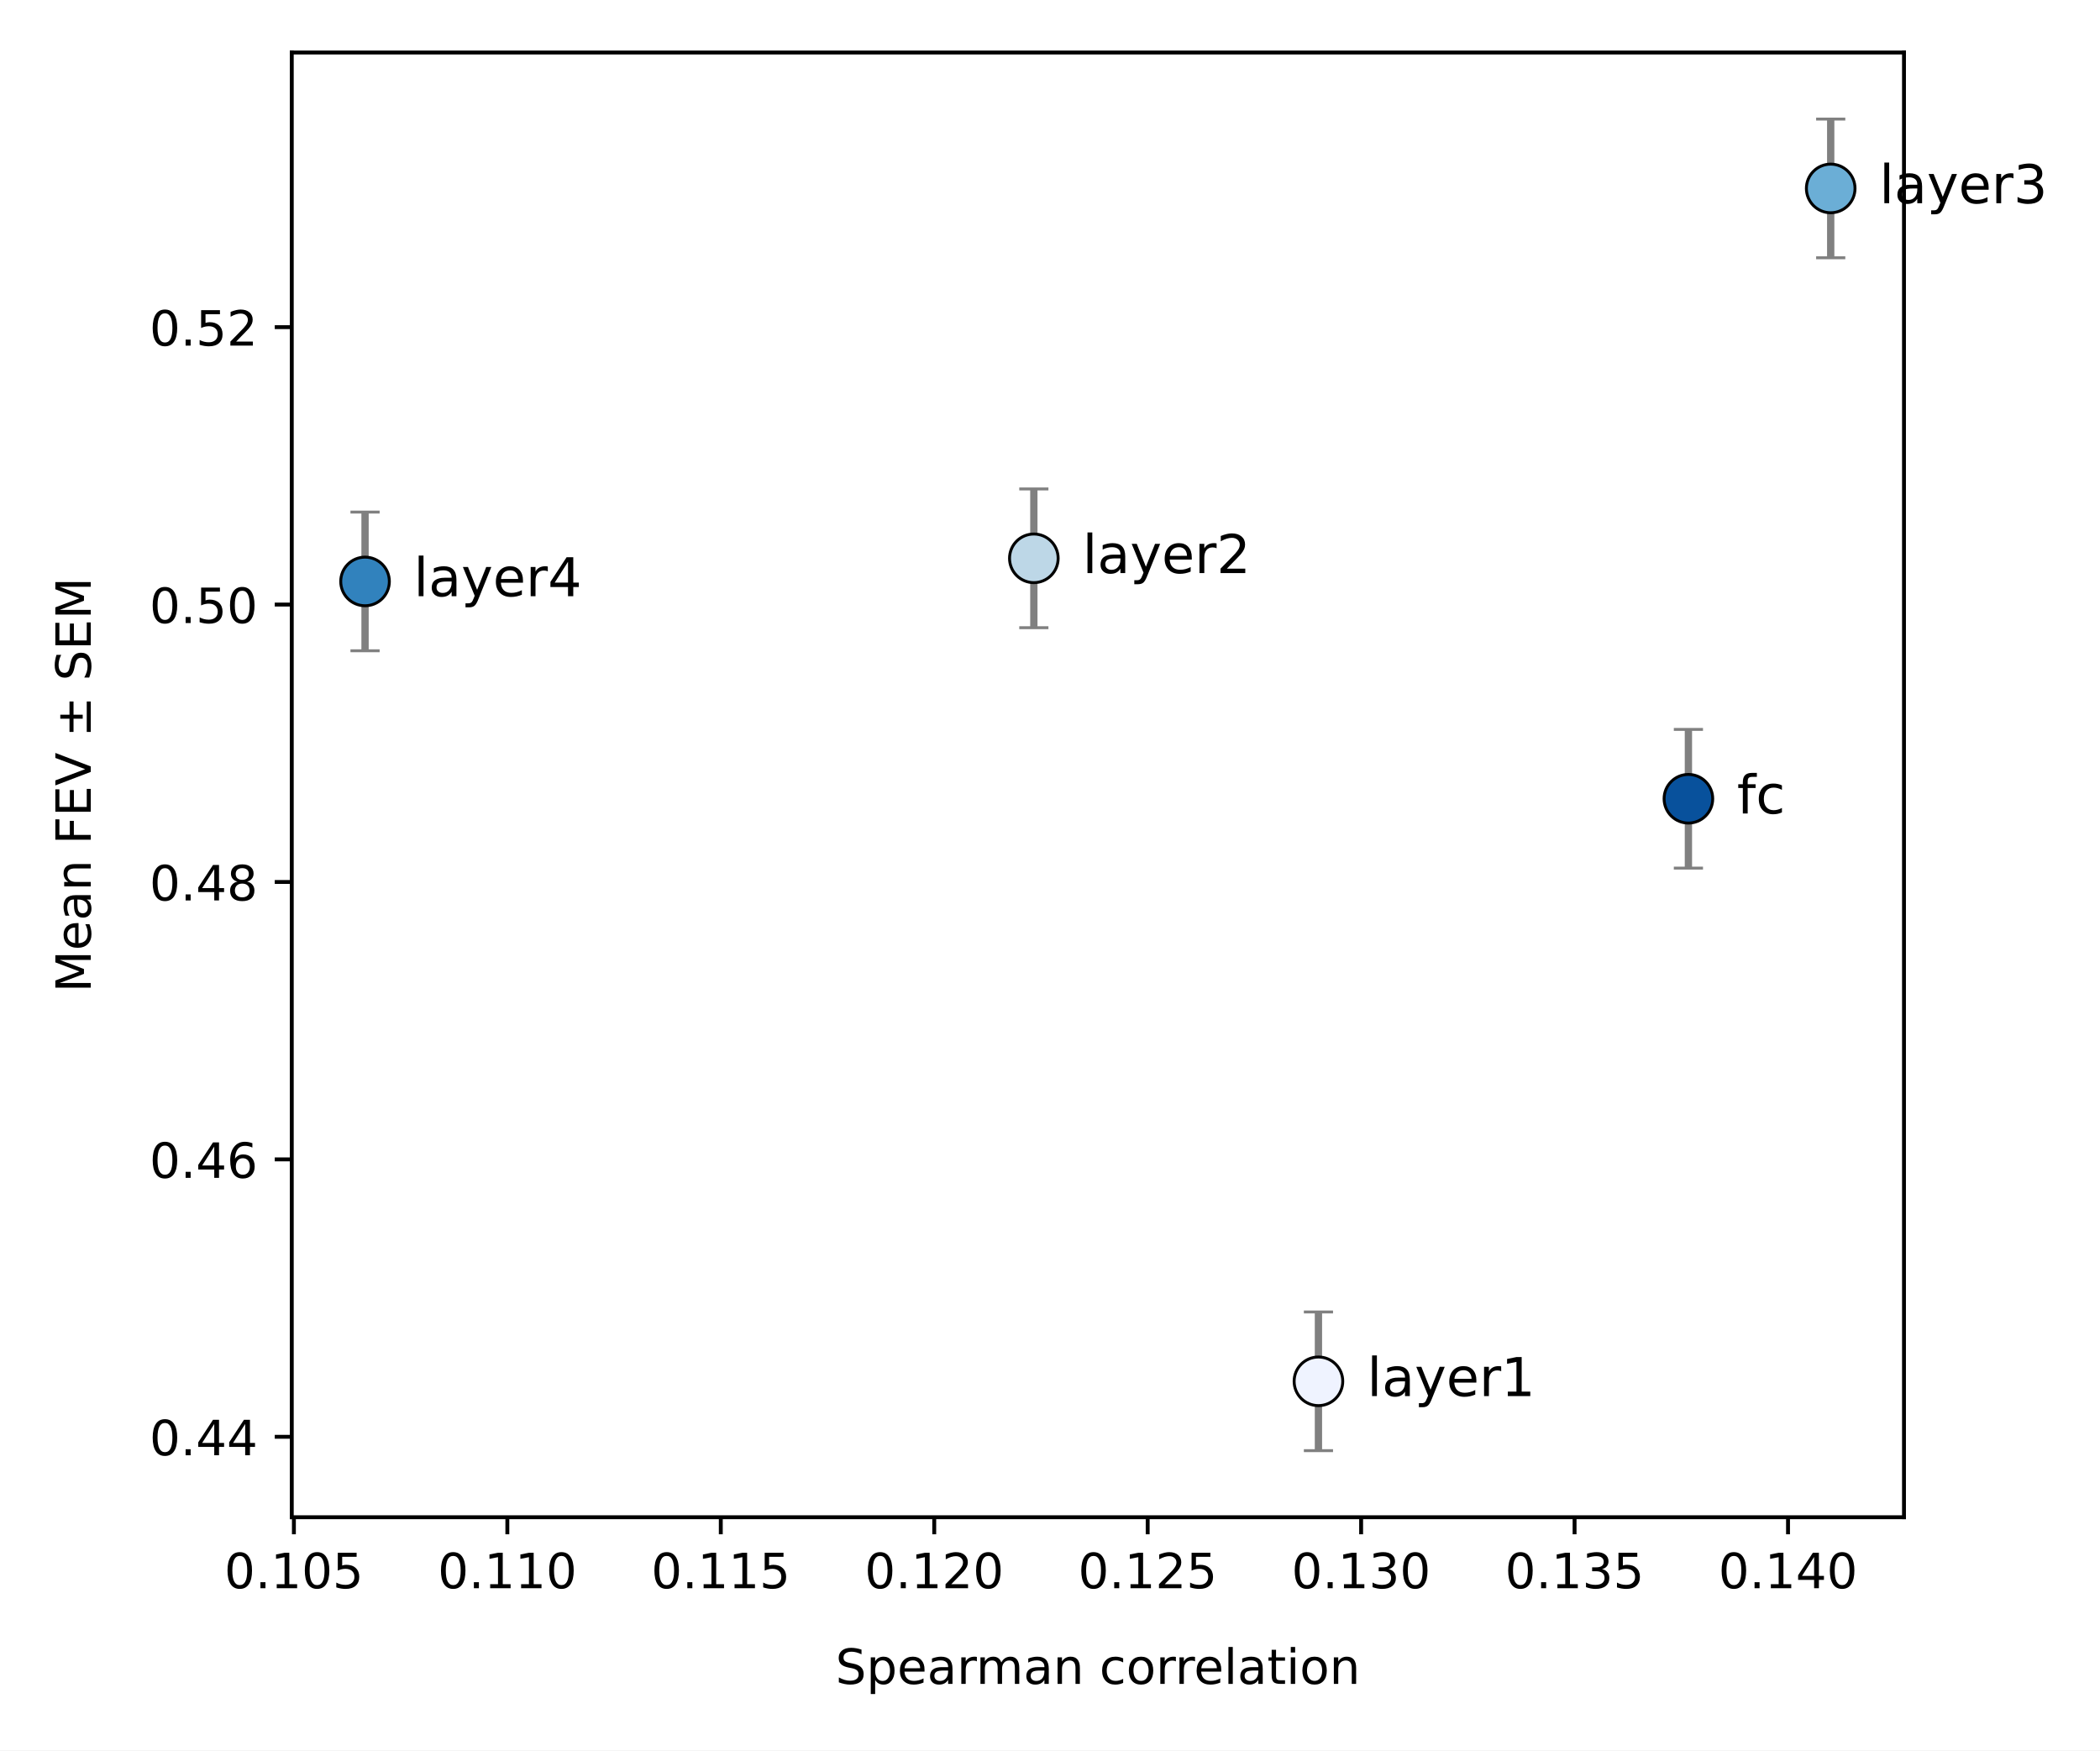
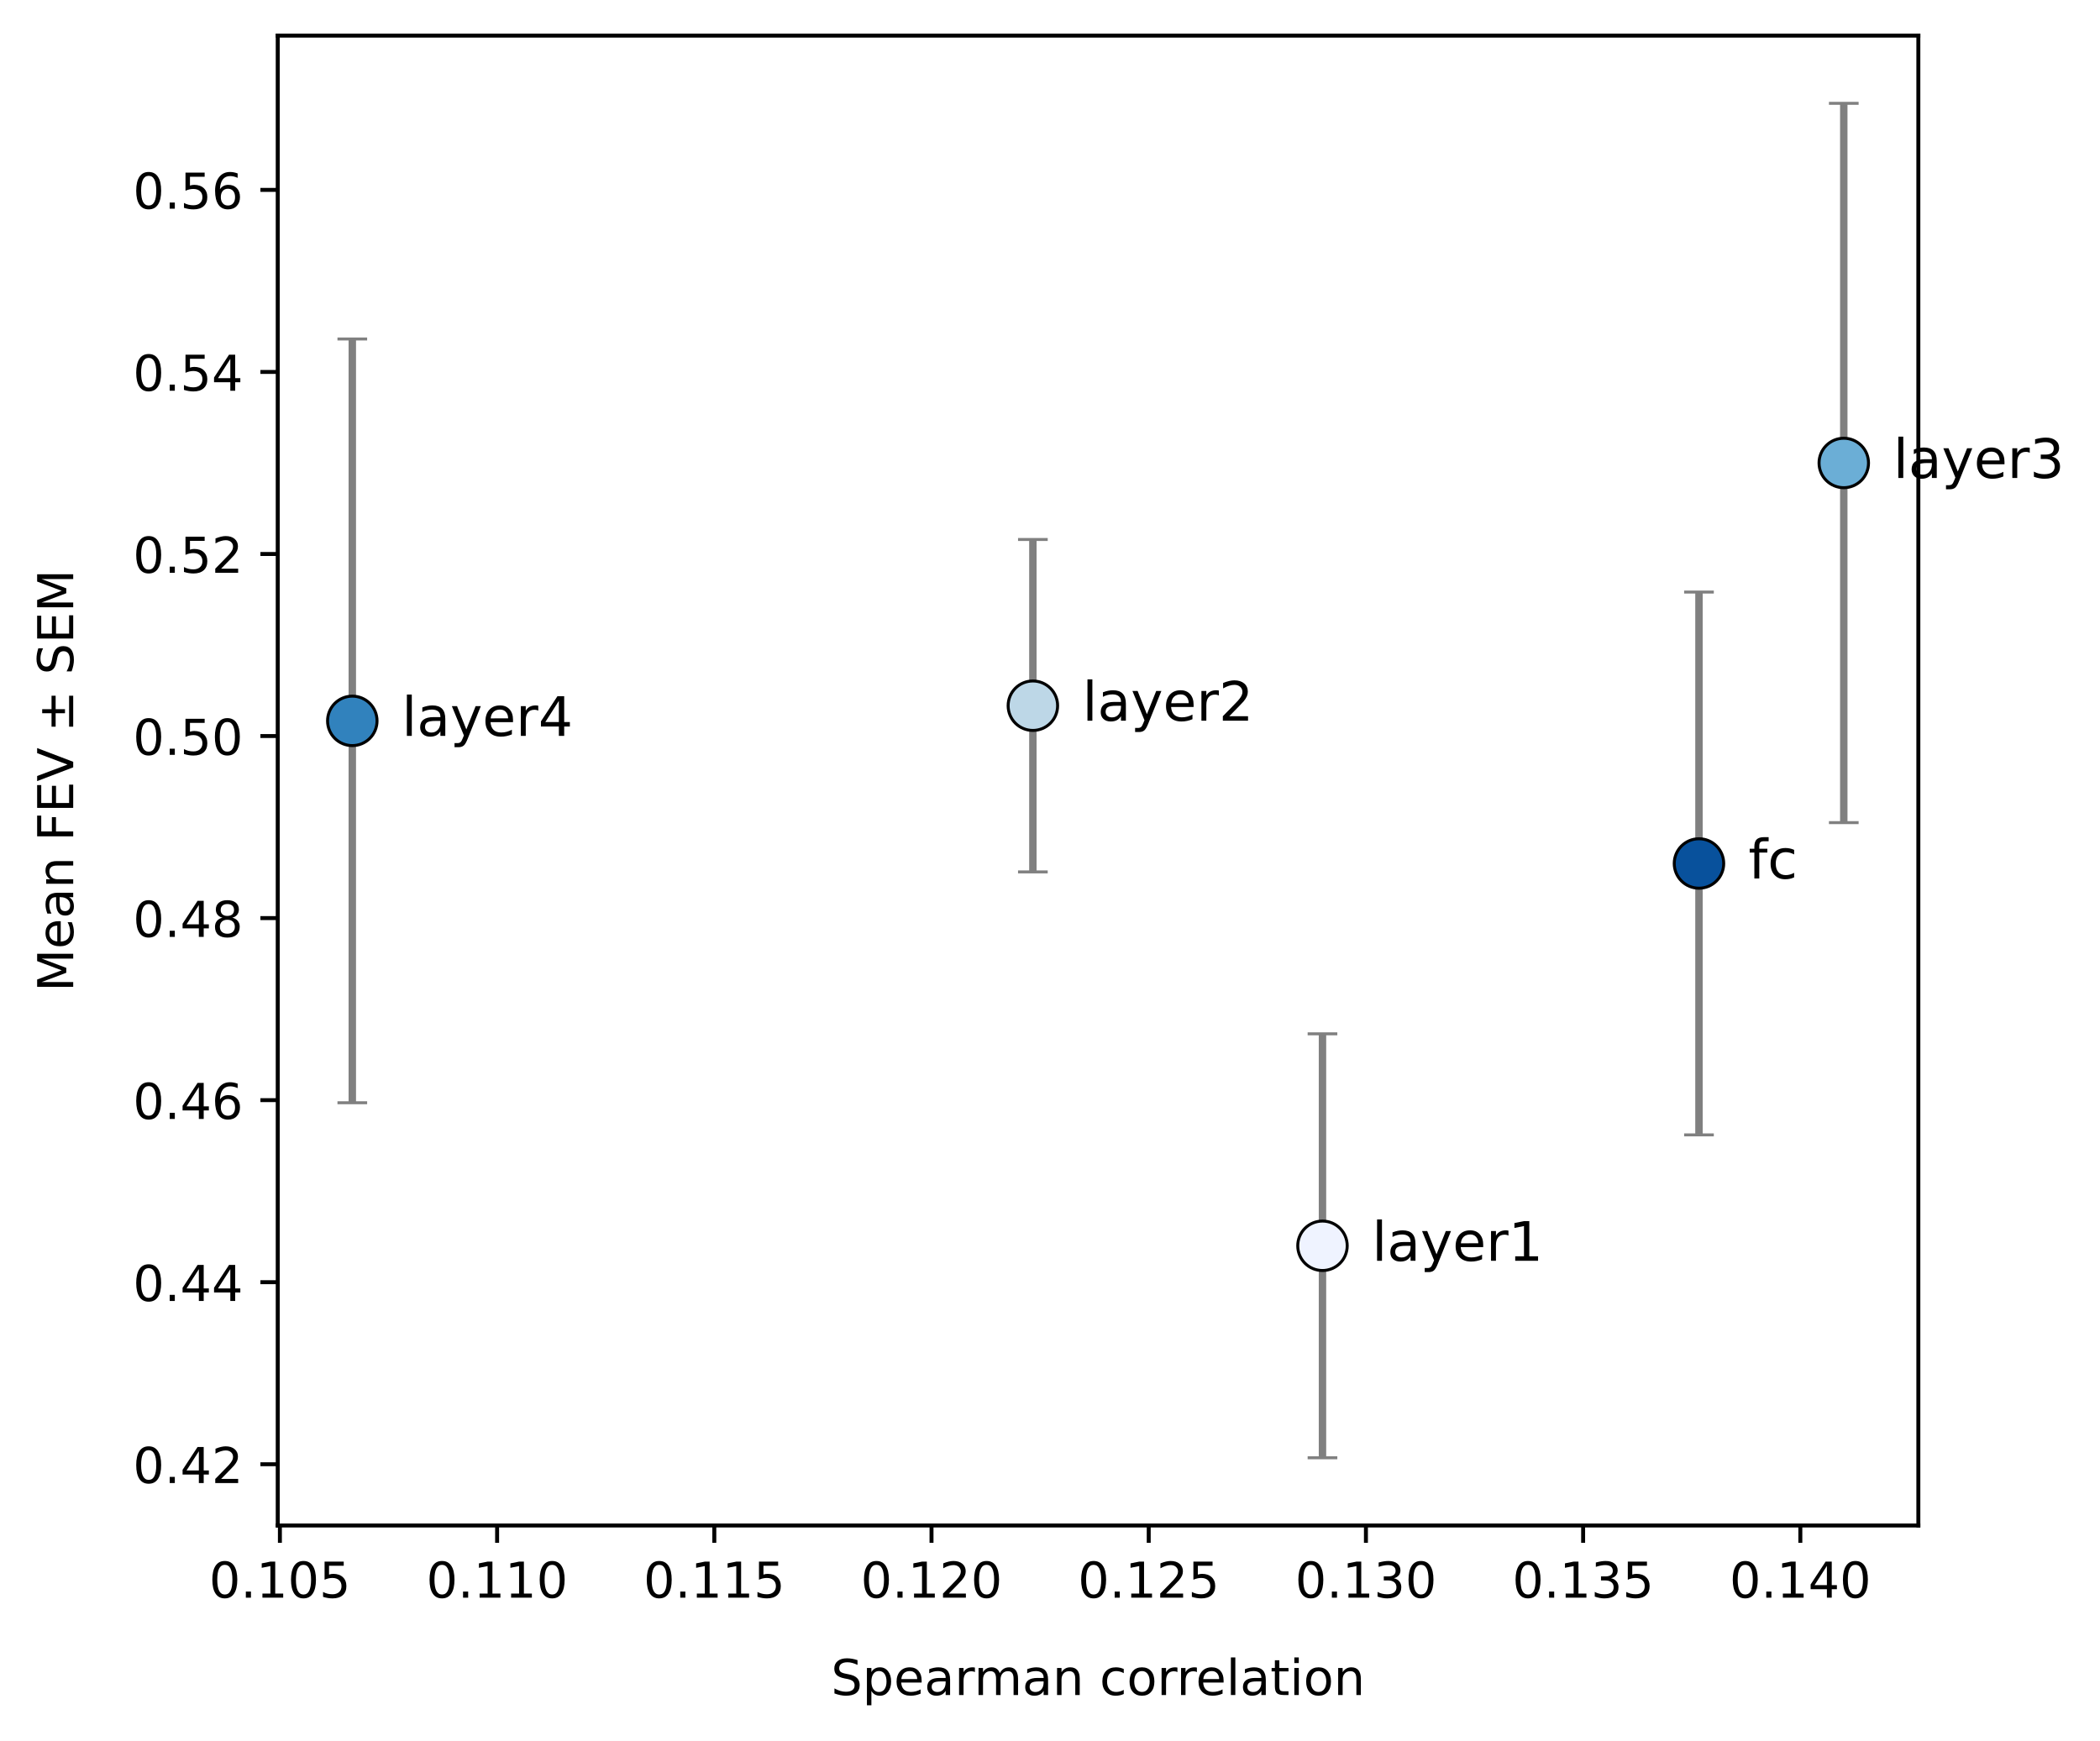
- <svg xmlns="http://www.w3.org/2000/svg" xmlns:xlink="http://www.w3.org/1999/xlink" width="432pt" height="360pt" viewBox="0 0 432 360" version="1.1">
+ <svg xmlns="http://www.w3.org/2000/svg" xmlns:xlink="http://www.w3.org/1999/xlink" width="424.523pt" height="351.996pt" viewBox="0 0 424.523 351.996" version="1.1">
  <defs>
    <style type="text/css">*{stroke-linejoin: round; stroke-linecap: butt}</style>
  </defs>
  <g id="figure_1">
    <g id="patch_1">
-       <path d="M 0 360  L 432 360  L 432 0  L 0 0  z " style="fill: #ffffff" />
+       <path d="M 0 351.996  L 424.523 351.996  L 424.523 0  L 0 0  z " style="fill: #ffffff" />
    </g>
    <g id="axes_1">
      <g id="patch_2">
-         <path d="M 60.02 312.04  L 391.678 312.04  L 391.678 10.8  L 60.02 10.8  z " style="fill: #ffffff" />
+         <path d="M 56.144 308.44  L 387.802 308.44  L 387.802 7.2  L 56.144 7.2  z " style="fill: #ffffff" />
      </g>
      <g id="matplotlib.axis_1">
        <g id="xtick_1">
          <g id="line2d_1">
            <defs>
-               <path id="m30a03e1072" d="M 0 0  L 0 3.5  " style="stroke: #000000; stroke-width: 0.8" />
+               <path id="m2d82694797" d="M 0 0  L 0 3.5  " style="stroke: #000000; stroke-width: 0.8" />
            </defs>
            <g>
-               <use xlink:href="#m30a03e1072" x="60.459" y="312.04" style="stroke: #000000; stroke-width: 0.8" />
+               <use xlink:href="#m2d82694797" x="56.583" y="308.44" style="stroke: #000000; stroke-width: 0.8" />
            </g>
          </g>
          <g id="text_1">
-             <g transform="translate(46.14503 326.6384) scale(0.1 -0.1)">
+             <g transform="translate(42.26878 323.0384) scale(0.1 -0.1)">
              <defs>
                <path id="DejaVuSans-30" d="M 2034 4250  Q 1547 4250 1301 3770  Q 1056 3291 1056 2328  Q 1056 1369 1301 889  Q 1547 409 2034 409  Q 2525 409 2770 889  Q 3016 1369 3016 2328  Q 3016 3291 2770 3770  Q 2525 4250 2034 4250  z M 2034 4750  Q 2819 4750 3233 4129  Q 3647 3509 3647 2328  Q 3647 1150 3233 529  Q 2819 -91 2034 -91  Q 1250 -91 836 529  Q 422 1150 422 2328  Q 422 3509 836 4129  Q 1250 4750 2034 4750  z " transform="scale(0.015625)" />
                <path id="DejaVuSans-2e" d="M 684 794  L 1344 794  L 1344 0  L 684 0  L 684 794  z " transform="scale(0.015625)" />
                <path id="DejaVuSans-31" d="M 794 531  L 1825 531  L 1825 4091  L 703 3866  L 703 4441  L 1819 4666  L 2450 4666  L 2450 531  L 3481 531  L 3481 0  L 794 0  L 794 531  z " transform="scale(0.015625)" />
                <path id="DejaVuSans-35" d="M 691 4666  L 3169 4666  L 3169 4134  L 1269 4134  L 1269 2991  Q 1406 3038 1543 3061  Q 1681 3084 1819 3084  Q 2600 3084 3056 2656  Q 3513 2228 3513 1497  Q 3513 744 3044 326  Q 2575 -91 1722 -91  Q 1428 -91 1123 -41  Q 819 9 494 109  L 494 744  Q 775 591 1075 516  Q 1375 441 1709 441  Q 2250 441 2565 725  Q 2881 1009 2881 1497  Q 2881 1984 2565 2268  Q 2250 2553 1709 2553  Q 1456 2553 1204 2497  Q 953 2441 691 2322  L 691 4666  z " transform="scale(0.015625)" />
              </defs>
              <use xlink:href="#DejaVuSans-30" />
              <use xlink:href="#DejaVuSans-2e" x="63.623" />
              <use xlink:href="#DejaVuSans-31" x="95.41" />
              <use xlink:href="#DejaVuSans-30" x="159.033" />
              <use xlink:href="#DejaVuSans-35" x="222.656" />
            </g>
          </g>
        </g>
        <g id="xtick_2">
          <g id="line2d_2">
            <g>
-               <use xlink:href="#m30a03e1072" x="104.368" y="312.04" style="stroke: #000000; stroke-width: 0.8" />
+               <use xlink:href="#m2d82694797" x="100.492" y="308.44" style="stroke: #000000; stroke-width: 0.8" />
            </g>
          </g>
          <g id="text_2">
-             <g transform="translate(90.05388 326.6384) scale(0.1 -0.1)">
+             <g transform="translate(86.17763 323.0384) scale(0.1 -0.1)">
              <use xlink:href="#DejaVuSans-30" />
              <use xlink:href="#DejaVuSans-2e" x="63.623" />
              <use xlink:href="#DejaVuSans-31" x="95.41" />
              <use xlink:href="#DejaVuSans-31" x="159.033" />
              <use xlink:href="#DejaVuSans-30" x="222.656" />
            </g>
          </g>
        </g>
        <g id="xtick_3">
          <g id="line2d_3">
            <g>
-               <use xlink:href="#m30a03e1072" x="148.277" y="312.04" style="stroke: #000000; stroke-width: 0.8" />
+               <use xlink:href="#m2d82694797" x="144.401" y="308.44" style="stroke: #000000; stroke-width: 0.8" />
            </g>
          </g>
          <g id="text_3">
-             <g transform="translate(133.9627 326.6384) scale(0.1 -0.1)">
+             <g transform="translate(130.0865 323.0384) scale(0.1 -0.1)">
              <use xlink:href="#DejaVuSans-30" />
              <use xlink:href="#DejaVuSans-2e" x="63.623" />
              <use xlink:href="#DejaVuSans-31" x="95.41" />
              <use xlink:href="#DejaVuSans-31" x="159.033" />
              <use xlink:href="#DejaVuSans-35" x="222.656" />
            </g>
          </g>
        </g>
        <g id="xtick_4">
          <g id="line2d_4">
            <g>
-               <use xlink:href="#m30a03e1072" x="192.186" y="312.04" style="stroke: #000000; stroke-width: 0.8" />
+               <use xlink:href="#m2d82694797" x="188.309" y="308.44" style="stroke: #000000; stroke-width: 0.8" />
            </g>
          </g>
          <g id="text_4">
-             <g transform="translate(177.8716 326.6384) scale(0.1 -0.1)">
+             <g transform="translate(173.9953 323.0384) scale(0.1 -0.1)">
              <defs>
                <path id="DejaVuSans-32" d="M 1228 531  L 3431 531  L 3431 0  L 469 0  L 469 531  Q 828 903 1448 1529  Q 2069 2156 2228 2338  Q 2531 2678 2651 2914  Q 2772 3150 2772 3378  Q 2772 3750 2511 3984  Q 2250 4219 1831 4219  Q 1534 4219 1204 4116  Q 875 4013 500 3803  L 500 4441  Q 881 4594 1212 4672  Q 1544 4750 1819 4750  Q 2544 4750 2975 4387  Q 3406 4025 3406 3419  Q 3406 3131 3298 2873  Q 3191 2616 2906 2266  Q 2828 2175 2409 1742  Q 1991 1309 1228 531  z " transform="scale(0.015625)" />
              </defs>
              <use xlink:href="#DejaVuSans-30" />
              <use xlink:href="#DejaVuSans-2e" x="63.623" />
              <use xlink:href="#DejaVuSans-31" x="95.41" />
              <use xlink:href="#DejaVuSans-32" x="159.033" />
              <use xlink:href="#DejaVuSans-30" x="222.656" />
            </g>
          </g>
        </g>
        <g id="xtick_5">
          <g id="line2d_5">
            <g>
-               <use xlink:href="#m30a03e1072" x="236.094" y="312.04" style="stroke: #000000; stroke-width: 0.8" />
+               <use xlink:href="#m2d82694797" x="232.218" y="308.44" style="stroke: #000000; stroke-width: 0.8" />
            </g>
          </g>
          <g id="text_5">
-             <g transform="translate(221.7804 326.6384) scale(0.1 -0.1)">
+             <g transform="translate(217.9042 323.0384) scale(0.1 -0.1)">
              <use xlink:href="#DejaVuSans-30" />
              <use xlink:href="#DejaVuSans-2e" x="63.623" />
              <use xlink:href="#DejaVuSans-31" x="95.41" />
              <use xlink:href="#DejaVuSans-32" x="159.033" />
              <use xlink:href="#DejaVuSans-35" x="222.656" />
            </g>
          </g>
        </g>
        <g id="xtick_6">
          <g id="line2d_6">
            <g>
-               <use xlink:href="#m30a03e1072" x="280.003" y="312.04" style="stroke: #000000; stroke-width: 0.8" />
+               <use xlink:href="#m2d82694797" x="276.127" y="308.44" style="stroke: #000000; stroke-width: 0.8" />
            </g>
          </g>
          <g id="text_6">
-             <g transform="translate(265.6893 326.6384) scale(0.1 -0.1)">
+             <g transform="translate(261.813 323.0384) scale(0.1 -0.1)">
              <defs>
                <path id="DejaVuSans-33" d="M 2597 2516  Q 3050 2419 3304 2112  Q 3559 1806 3559 1356  Q 3559 666 3084 287  Q 2609 -91 1734 -91  Q 1441 -91 1130 -33  Q 819 25 488 141  L 488 750  Q 750 597 1062 519  Q 1375 441 1716 441  Q 2309 441 2620 675  Q 2931 909 2931 1356  Q 2931 1769 2642 2001  Q 2353 2234 1838 2234  L 1294 2234  L 1294 2753  L 1863 2753  Q 2328 2753 2575 2939  Q 2822 3125 2822 3475  Q 2822 3834 2567 4026  Q 2313 4219 1838 4219  Q 1578 4219 1281 4162  Q 984 4106 628 3988  L 628 4550  Q 988 4650 1302 4700  Q 1616 4750 1894 4750  Q 2613 4750 3031 4423  Q 3450 4097 3450 3541  Q 3450 3153 3228 2886  Q 3006 2619 2597 2516  z " transform="scale(0.015625)" />
              </defs>
              <use xlink:href="#DejaVuSans-30" />
              <use xlink:href="#DejaVuSans-2e" x="63.623" />
              <use xlink:href="#DejaVuSans-31" x="95.41" />
              <use xlink:href="#DejaVuSans-33" x="159.033" />
              <use xlink:href="#DejaVuSans-30" x="222.656" />
            </g>
          </g>
        </g>
        <g id="xtick_7">
          <g id="line2d_7">
            <g>
-               <use xlink:href="#m30a03e1072" x="323.912" y="312.04" style="stroke: #000000; stroke-width: 0.8" />
+               <use xlink:href="#m2d82694797" x="320.036" y="308.44" style="stroke: #000000; stroke-width: 0.8" />
            </g>
          </g>
          <g id="text_7">
-             <g transform="translate(309.5981 326.6384) scale(0.1 -0.1)">
+             <g transform="translate(305.7219 323.0384) scale(0.1 -0.1)">
              <use xlink:href="#DejaVuSans-30" />
              <use xlink:href="#DejaVuSans-2e" x="63.623" />
              <use xlink:href="#DejaVuSans-31" x="95.41" />
              <use xlink:href="#DejaVuSans-33" x="159.033" />
              <use xlink:href="#DejaVuSans-35" x="222.656" />
            </g>
          </g>
        </g>
        <g id="xtick_8">
          <g id="line2d_8">
            <g>
-               <use xlink:href="#m30a03e1072" x="367.821" y="312.04" style="stroke: #000000; stroke-width: 0.8" />
+               <use xlink:href="#m2d82694797" x="363.945" y="308.44" style="stroke: #000000; stroke-width: 0.8" />
            </g>
          </g>
          <g id="text_8">
-             <g transform="translate(353.507 326.6384) scale(0.1 -0.1)">
+             <g transform="translate(349.6307 323.0384) scale(0.1 -0.1)">
              <defs>
                <path id="DejaVuSans-34" d="M 2419 4116  L 825 1625  L 2419 1625  L 2419 4116  z M 2253 4666  L 3047 4666  L 3047 1625  L 3713 1625  L 3713 1100  L 3047 1100  L 3047 0  L 2419 0  L 2419 1100  L 313 1100  L 313 1709  L 2253 4666  z " transform="scale(0.015625)" />
              </defs>
              <use xlink:href="#DejaVuSans-30" />
              <use xlink:href="#DejaVuSans-2e" x="63.623" />
              <use xlink:href="#DejaVuSans-31" x="95.41" />
              <use xlink:href="#DejaVuSans-34" x="159.033" />
              <use xlink:href="#DejaVuSans-30" x="222.656" />
            </g>
          </g>
        </g>
        <g id="text_9">
-           <g transform="translate(171.8733 346.3166) scale(0.1 -0.1)">
+           <g transform="translate(167.9971 342.7166) scale(0.1 -0.1)">
            <defs>
              <path id="DejaVuSans-53" d="M 3425 4513  L 3425 3897  Q 3066 4069 2747 4153  Q 2428 4238 2131 4238  Q 1616 4238 1336 4038  Q 1056 3838 1056 3469  Q 1056 3159 1242 3001  Q 1428 2844 1947 2747  L 2328 2669  Q 3034 2534 3370 2195  Q 3706 1856 3706 1288  Q 3706 609 3251 259  Q 2797 -91 1919 -91  Q 1588 -91 1214 -16  Q 841 59 441 206  L 441 856  Q 825 641 1194 531  Q 1563 422 1919 422  Q 2459 422 2753 634  Q 3047 847 3047 1241  Q 3047 1584 2836 1778  Q 2625 1972 2144 2069  L 1759 2144  Q 1053 2284 737 2584  Q 422 2884 422 3419  Q 422 4038 858 4394  Q 1294 4750 2059 4750  Q 2388 4750 2728 4690  Q 3069 4631 3425 4513  z " transform="scale(0.015625)" />
              <path id="DejaVuSans-70" d="M 1159 525  L 1159 -1331  L 581 -1331  L 581 3500  L 1159 3500  L 1159 2969  Q 1341 3281 1617 3432  Q 1894 3584 2278 3584  Q 2916 3584 3314 3078  Q 3713 2572 3713 1747  Q 3713 922 3314 415  Q 2916 -91 2278 -91  Q 1894 -91 1617 61  Q 1341 213 1159 525  z M 3116 1747  Q 3116 2381 2855 2742  Q 2594 3103 2138 3103  Q 1681 3103 1420 2742  Q 1159 2381 1159 1747  Q 1159 1113 1420 752  Q 1681 391 2138 391  Q 2594 391 2855 752  Q 3116 1113 3116 1747  z " transform="scale(0.015625)" />
              <path id="DejaVuSans-65" d="M 3597 1894  L 3597 1613  L 953 1613  Q 991 1019 1311 708  Q 1631 397 2203 397  Q 2534 397 2845 478  Q 3156 559 3463 722  L 3463 178  Q 3153 47 2828 -22  Q 2503 -91 2169 -91  Q 1331 -91 842 396  Q 353 884 353 1716  Q 353 2575 817 3079  Q 1281 3584 2069 3584  Q 2775 3584 3186 3129  Q 3597 2675 3597 1894  z M 3022 2063  Q 3016 2534 2758 2815  Q 2500 3097 2075 3097  Q 1594 3097 1305 2825  Q 1016 2553 972 2059  L 3022 2063  z " transform="scale(0.015625)" />
              <path id="DejaVuSans-61" d="M 2194 1759  Q 1497 1759 1228 1600  Q 959 1441 959 1056  Q 959 750 1161 570  Q 1363 391 1709 391  Q 2188 391 2477 730  Q 2766 1069 2766 1631  L 2766 1759  L 2194 1759  z M 3341 1997  L 3341 0  L 2766 0  L 2766 531  Q 2569 213 2275 61  Q 1981 -91 1556 -91  Q 1019 -91 701 211  Q 384 513 384 1019  Q 384 1609 779 1909  Q 1175 2209 1959 2209  L 2766 2209  L 2766 2266  Q 2766 2663 2505 2880  Q 2244 3097 1772 3097  Q 1472 3097 1187 3025  Q 903 2953 641 2809  L 641 3341  Q 956 3463 1253 3523  Q 1550 3584 1831 3584  Q 2591 3584 2966 3190  Q 3341 2797 3341 1997  z " transform="scale(0.015625)" />
              <path id="DejaVuSans-72" d="M 2631 2963  Q 2534 3019 2420 3045  Q 2306 3072 2169 3072  Q 1681 3072 1420 2755  Q 1159 2438 1159 1844  L 1159 0  L 581 0  L 581 3500  L 1159 3500  L 1159 2956  Q 1341 3275 1631 3429  Q 1922 3584 2338 3584  Q 2397 3584 2469 3576  Q 2541 3569 2628 3553  L 2631 2963  z " transform="scale(0.015625)" />
              <path id="DejaVuSans-6d" d="M 3328 2828  Q 3544 3216 3844 3400  Q 4144 3584 4550 3584  Q 5097 3584 5394 3201  Q 5691 2819 5691 2113  L 5691 0  L 5113 0  L 5113 2094  Q 5113 2597 4934 2840  Q 4756 3084 4391 3084  Q 3944 3084 3684 2787  Q 3425 2491 3425 1978  L 3425 0  L 2847 0  L 2847 2094  Q 2847 2600 2669 2842  Q 2491 3084 2119 3084  Q 1678 3084 1418 2786  Q 1159 2488 1159 1978  L 1159 0  L 581 0  L 581 3500  L 1159 3500  L 1159 2956  Q 1356 3278 1631 3431  Q 1906 3584 2284 3584  Q 2666 3584 2933 3390  Q 3200 3197 3328 2828  z " transform="scale(0.015625)" />
              <path id="DejaVuSans-6e" d="M 3513 2113  L 3513 0  L 2938 0  L 2938 2094  Q 2938 2591 2744 2837  Q 2550 3084 2163 3084  Q 1697 3084 1428 2787  Q 1159 2491 1159 1978  L 1159 0  L 581 0  L 581 3500  L 1159 3500  L 1159 2956  Q 1366 3272 1645 3428  Q 1925 3584 2291 3584  Q 2894 3584 3203 3211  Q 3513 2838 3513 2113  z " transform="scale(0.015625)" />
              <path id="DejaVuSans-20" transform="scale(0.015625)" />
              <path id="DejaVuSans-63" d="M 3122 3366  L 3122 2828  Q 2878 2963 2633 3030  Q 2388 3097 2138 3097  Q 1578 3097 1268 2742  Q 959 2388 959 1747  Q 959 1106 1268 751  Q 1578 397 2138 397  Q 2388 397 2633 464  Q 2878 531 3122 666  L 3122 134  Q 2881 22 2623 -34  Q 2366 -91 2075 -91  Q 1284 -91 818 406  Q 353 903 353 1747  Q 353 2603 823 3093  Q 1294 3584 2113 3584  Q 2378 3584 2631 3529  Q 2884 3475 3122 3366  z " transform="scale(0.015625)" />
              <path id="DejaVuSans-6f" d="M 1959 3097  Q 1497 3097 1228 2736  Q 959 2375 959 1747  Q 959 1119 1226 758  Q 1494 397 1959 397  Q 2419 397 2687 759  Q 2956 1122 2956 1747  Q 2956 2369 2687 2733  Q 2419 3097 1959 3097  z M 1959 3584  Q 2709 3584 3137 3096  Q 3566 2609 3566 1747  Q 3566 888 3137 398  Q 2709 -91 1959 -91  Q 1206 -91 779 398  Q 353 888 353 1747  Q 353 2609 779 3096  Q 1206 3584 1959 3584  z " transform="scale(0.015625)" />
              <path id="DejaVuSans-6c" d="M 603 4863  L 1178 4863  L 1178 0  L 603 0  L 603 4863  z " transform="scale(0.015625)" />
              <path id="DejaVuSans-74" d="M 1172 4494  L 1172 3500  L 2356 3500  L 2356 3053  L 1172 3053  L 1172 1153  Q 1172 725 1289 603  Q 1406 481 1766 481  L 2356 481  L 2356 0  L 1766 0  Q 1100 0 847 248  Q 594 497 594 1153  L 594 3053  L 172 3053  L 172 3500  L 594 3500  L 594 4494  L 1172 4494  z " transform="scale(0.015625)" />
              <path id="DejaVuSans-69" d="M 603 3500  L 1178 3500  L 1178 0  L 603 0  L 603 3500  z M 603 4863  L 1178 4863  L 1178 4134  L 603 4134  L 603 4863  z " transform="scale(0.015625)" />
            </defs>
            <use xlink:href="#DejaVuSans-53" />
            <use xlink:href="#DejaVuSans-70" x="63.477" />
            <use xlink:href="#DejaVuSans-65" x="126.953" />
            <use xlink:href="#DejaVuSans-61" x="188.477" />
            <use xlink:href="#DejaVuSans-72" x="249.756" />
            <use xlink:href="#DejaVuSans-6d" x="289.119" />
            <use xlink:href="#DejaVuSans-61" x="386.531" />
            <use xlink:href="#DejaVuSans-6e" x="447.811" />
            <use xlink:href="#DejaVuSans-20" x="511.189" />
            <use xlink:href="#DejaVuSans-63" x="542.977" />
            <use xlink:href="#DejaVuSans-6f" x="597.957" />
            <use xlink:href="#DejaVuSans-72" x="659.139" />
            <use xlink:href="#DejaVuSans-72" x="698.502" />
            <use xlink:href="#DejaVuSans-65" x="737.365" />
            <use xlink:href="#DejaVuSans-6c" x="798.889" />
            <use xlink:href="#DejaVuSans-61" x="826.672" />
            <use xlink:href="#DejaVuSans-74" x="887.951" />
            <use xlink:href="#DejaVuSans-69" x="927.16" />
            <use xlink:href="#DejaVuSans-6f" x="954.943" />
            <use xlink:href="#DejaVuSans-6e" x="1016.125" />
          </g>
        </g>
      </g>
      <g id="matplotlib.axis_2">
        <g id="ytick_1">
          <g id="line2d_9">
            <defs>
-               <path id="m396b9bebd6" d="M 0 0  L -3.5 0  " style="stroke: #000000; stroke-width: 0.8" />
+               <path id="m2d27fd7a0a" d="M 0 0  L -3.5 0  " style="stroke: #000000; stroke-width: 0.8" />
            </defs>
            <g>
-               <use xlink:href="#m396b9bebd6" x="60.02" y="295.495" style="stroke: #000000; stroke-width: 0.8" />
+               <use xlink:href="#m2d27fd7a0a" x="56.144" y="296.058" style="stroke: #000000; stroke-width: 0.8" />
            </g>
          </g>
          <g id="text_10">
-             <g transform="translate(30.75437 299.2938) scale(0.1 -0.1)">
+             <g transform="translate(26.87813 299.8568) scale(0.1 -0.1)">
+               <use xlink:href="#DejaVuSans-30" />
+               <use xlink:href="#DejaVuSans-2e" x="63.623" />
+               <use xlink:href="#DejaVuSans-34" x="95.41" />
+               <use xlink:href="#DejaVuSans-32" x="159.033" />
+             </g>
+           </g>
+         </g>
+         <g id="ytick_2">
+           <g id="line2d_10">
+             <g>
+               <use xlink:href="#m2d27fd7a0a" x="56.144" y="259.249" style="stroke: #000000; stroke-width: 0.8" />
+             </g>
+           </g>
+           <g id="text_11">
+             <g transform="translate(26.87813 263.0478) scale(0.1 -0.1)">
              <use xlink:href="#DejaVuSans-30" />
              <use xlink:href="#DejaVuSans-2e" x="63.623" />
              <use xlink:href="#DejaVuSans-34" x="95.41" />
              <use xlink:href="#DejaVuSans-34" x="159.033" />
            </g>
          </g>
        </g>
-         <g id="ytick_2">
-           <g id="line2d_10">
-             <g>
-               <use xlink:href="#m396b9bebd6" x="60.02" y="238.442" style="stroke: #000000; stroke-width: 0.8" />
-             </g>
-           </g>
-           <g id="text_11">
-             <g transform="translate(30.75437 242.2408) scale(0.1 -0.1)">
+         <g id="ytick_3">
+           <g id="line2d_11">
+             <g>
+               <use xlink:href="#m2d27fd7a0a" x="56.144" y="222.44" style="stroke: #000000; stroke-width: 0.8" />
+             </g>
+           </g>
+           <g id="text_12">
+             <g transform="translate(26.87813 226.2388) scale(0.1 -0.1)">
              <defs>
                <path id="DejaVuSans-36" d="M 2113 2584  Q 1688 2584 1439 2293  Q 1191 2003 1191 1497  Q 1191 994 1439 701  Q 1688 409 2113 409  Q 2538 409 2786 701  Q 3034 994 3034 1497  Q 3034 2003 2786 2293  Q 2538 2584 2113 2584  z M 3366 4563  L 3366 3988  Q 3128 4100 2886 4159  Q 2644 4219 2406 4219  Q 1781 4219 1451 3797  Q 1122 3375 1075 2522  Q 1259 2794 1537 2939  Q 1816 3084 2150 3084  Q 2853 3084 3261 2657  Q 3669 2231 3669 1497  Q 3669 778 3244 343  Q 2819 -91 2113 -91  Q 1303 -91 875 529  Q 447 1150 447 2328  Q 447 3434 972 4092  Q 1497 4750 2381 4750  Q 2619 4750 2861 4703  Q 3103 4656 3366 4563  z " transform="scale(0.015625)" />
              </defs>
              <use xlink:href="#DejaVuSans-30" />
              <use xlink:href="#DejaVuSans-2e" x="63.623" />
              <use xlink:href="#DejaVuSans-34" x="95.41" />
              <use xlink:href="#DejaVuSans-36" x="159.033" />
            </g>
          </g>
        </g>
-         <g id="ytick_3">
-           <g id="line2d_11">
-             <g>
-               <use xlink:href="#m396b9bebd6" x="60.02" y="181.389" style="stroke: #000000; stroke-width: 0.8" />
-             </g>
-           </g>
-           <g id="text_12">
-             <g transform="translate(30.75437 185.1878) scale(0.1 -0.1)">
+         <g id="ytick_4">
+           <g id="line2d_12">
+             <g>
+               <use xlink:href="#m2d27fd7a0a" x="56.144" y="185.631" style="stroke: #000000; stroke-width: 0.8" />
+             </g>
+           </g>
+           <g id="text_13">
+             <g transform="translate(26.87813 189.4298) scale(0.1 -0.1)">
              <defs>
                <path id="DejaVuSans-38" d="M 2034 2216  Q 1584 2216 1326 1975  Q 1069 1734 1069 1313  Q 1069 891 1326 650  Q 1584 409 2034 409  Q 2484 409 2743 651  Q 3003 894 3003 1313  Q 3003 1734 2745 1975  Q 2488 2216 2034 2216  z M 1403 2484  Q 997 2584 770 2862  Q 544 3141 544 3541  Q 544 4100 942 4425  Q 1341 4750 2034 4750  Q 2731 4750 3128 4425  Q 3525 4100 3525 3541  Q 3525 3141 3298 2862  Q 3072 2584 2669 2484  Q 3125 2378 3379 2068  Q 3634 1759 3634 1313  Q 3634 634 3220 271  Q 2806 -91 2034 -91  Q 1263 -91 848 271  Q 434 634 434 1313  Q 434 1759 690 2068  Q 947 2378 1403 2484  z M 1172 3481  Q 1172 3119 1398 2916  Q 1625 2713 2034 2713  Q 2441 2713 2670 2916  Q 2900 3119 2900 3481  Q 2900 3844 2670 4047  Q 2441 4250 2034 4250  Q 1625 4250 1398 4047  Q 1172 3844 1172 3481  z " transform="scale(0.015625)" />
              </defs>
              <use xlink:href="#DejaVuSans-30" />
              <use xlink:href="#DejaVuSans-2e" x="63.623" />
              <use xlink:href="#DejaVuSans-34" x="95.41" />
              <use xlink:href="#DejaVuSans-38" x="159.033" />
            </g>
          </g>
        </g>
-         <g id="ytick_4">
-           <g id="line2d_12">
-             <g>
-               <use xlink:href="#m396b9bebd6" x="60.02" y="124.336" style="stroke: #000000; stroke-width: 0.8" />
-             </g>
-           </g>
-           <g id="text_13">
-             <g transform="translate(30.75437 128.1347) scale(0.1 -0.1)">
+         <g id="ytick_5">
+           <g id="line2d_13">
+             <g>
+               <use xlink:href="#m2d27fd7a0a" x="56.144" y="148.822" style="stroke: #000000; stroke-width: 0.8" />
+             </g>
+           </g>
+           <g id="text_14">
+             <g transform="translate(26.87813 152.6207) scale(0.1 -0.1)">
              <use xlink:href="#DejaVuSans-30" />
              <use xlink:href="#DejaVuSans-2e" x="63.623" />
              <use xlink:href="#DejaVuSans-35" x="95.41" />
              <use xlink:href="#DejaVuSans-30" x="159.033" />
            </g>
          </g>
        </g>
-         <g id="ytick_5">
-           <g id="line2d_13">
-             <g>
-               <use xlink:href="#m396b9bebd6" x="60.02" y="67.282" style="stroke: #000000; stroke-width: 0.8" />
-             </g>
-           </g>
-           <g id="text_14">
-             <g transform="translate(30.75437 71.08172) scale(0.1 -0.1)">
+         <g id="ytick_6">
+           <g id="line2d_14">
+             <g>
+               <use xlink:href="#m2d27fd7a0a" x="56.144" y="112.013" style="stroke: #000000; stroke-width: 0.8" />
+             </g>
+           </g>
+           <g id="text_15">
+             <g transform="translate(26.87813 115.8117) scale(0.1 -0.1)">
              <use xlink:href="#DejaVuSans-30" />
              <use xlink:href="#DejaVuSans-2e" x="63.623" />
              <use xlink:href="#DejaVuSans-35" x="95.41" />
              <use xlink:href="#DejaVuSans-32" x="159.033" />
            </g>
          </g>
        </g>
-         <g id="text_15">
-           <g transform="translate(18.67469 204.1036) rotate(-90) scale(0.1 -0.1)">
+         <g id="ytick_7">
+           <g id="line2d_15">
+             <g>
+               <use xlink:href="#m2d27fd7a0a" x="56.144" y="75.203" style="stroke: #000000; stroke-width: 0.8" />
+             </g>
+           </g>
+           <g id="text_16">
+             <g transform="translate(26.87813 79.00271) scale(0.1 -0.1)">
+               <use xlink:href="#DejaVuSans-30" />
+               <use xlink:href="#DejaVuSans-2e" x="63.623" />
+               <use xlink:href="#DejaVuSans-35" x="95.41" />
+               <use xlink:href="#DejaVuSans-34" x="159.033" />
+             </g>
+           </g>
+         </g>
+         <g id="ytick_8">
+           <g id="line2d_16">
+             <g>
+               <use xlink:href="#m2d27fd7a0a" x="56.144" y="38.394" style="stroke: #000000; stroke-width: 0.8" />
+             </g>
+           </g>
+           <g id="text_17">
+             <g transform="translate(26.87813 42.1937) scale(0.1 -0.1)">
+               <use xlink:href="#DejaVuSans-30" />
+               <use xlink:href="#DejaVuSans-2e" x="63.623" />
+               <use xlink:href="#DejaVuSans-35" x="95.41" />
+               <use xlink:href="#DejaVuSans-36" x="159.033" />
+             </g>
+           </g>
+         </g>
+         <g id="text_18">
+           <g transform="translate(14.79844 200.5036) rotate(-90) scale(0.1 -0.1)">
            <defs>
              <path id="DejaVuSans-4d" d="M 628 4666  L 1569 4666  L 2759 1491  L 3956 4666  L 4897 4666  L 4897 0  L 4281 0  L 4281 4097  L 3078 897  L 2444 897  L 1241 4097  L 1241 0  L 628 0  L 628 4666  z " transform="scale(0.015625)" />
              <path id="DejaVuSans-46" d="M 628 4666  L 3309 4666  L 3309 4134  L 1259 4134  L 1259 2759  L 3109 2759  L 3109 2228  L 1259 2228  L 1259 0  L 628 0  L 628 4666  z " transform="scale(0.015625)" />
              <path id="DejaVuSans-45" d="M 628 4666  L 3578 4666  L 3578 4134  L 1259 4134  L 1259 2753  L 3481 2753  L 3481 2222  L 1259 2222  L 1259 531  L 3634 531  L 3634 0  L 628 0  L 628 4666  z " transform="scale(0.015625)" />
              <path id="DejaVuSans-56" d="M 1831 0  L 50 4666  L 709 4666  L 2188 738  L 3669 4666  L 4325 4666  L 2547 0  L 1831 0  z " transform="scale(0.015625)" />
              <path id="DejaVuSans-b1" d="M 2944 4013  L 2944 2803  L 4684 2803  L 4684 2272  L 2944 2272  L 2944 1063  L 2419 1063  L 2419 2272  L 678 2272  L 678 2803  L 2419 2803  L 2419 4013  L 2944 4013  z M 678 531  L 4684 531  L 4684 0  L 678 0  L 678 531  z " transform="scale(0.015625)" />
            </defs>
            <use xlink:href="#DejaVuSans-4d" />
            <use xlink:href="#DejaVuSans-65" x="86.279" />
            <use xlink:href="#DejaVuSans-61" x="147.803" />
            <use xlink:href="#DejaVuSans-6e" x="209.082" />
            <use xlink:href="#DejaVuSans-20" x="272.461" />
            <use xlink:href="#DejaVuSans-46" x="304.248" />
            <use xlink:href="#DejaVuSans-45" x="361.768" />
            <use xlink:href="#DejaVuSans-56" x="424.951" />
            <use xlink:href="#DejaVuSans-20" x="493.359" />
            <use xlink:href="#DejaVuSans-b1" x="525.146" />
            <use xlink:href="#DejaVuSans-20" x="608.936" />
            <use xlink:href="#DejaVuSans-53" x="640.723" />
            <use xlink:href="#DejaVuSans-45" x="704.199" />
            <use xlink:href="#DejaVuSans-4d" x="767.383" />
          </g>
        </g>
      </g>
      <g id="LineCollection_1">
-         <path d="M 347.33 178.536  L 347.33 150.009  " clip-path="url(#p22078ab293)" style="fill: none; stroke: #808080; stroke-width: 1.5" />
-       </g>
-       <g id="line2d_14">
+         <path d="M 343.454 229.463  L 343.454 119.713  " clip-path="url(#p7eae3a44a1)" style="fill: none; stroke: #808080; stroke-width: 1.5" />
+       </g>
+       <g id="line2d_17">
        <defs>
-           <path id="mc7c8661e4b" d="M 3 0  L -3 -0  " style="stroke: #808080; stroke-width: 0.6" />
+           <path id="mfddd93fb25" d="M 3 0  L -3 -0  " style="stroke: #808080; stroke-width: 0.6" />
        </defs>
-         <g clip-path="url(#p22078ab293)">
-           <use xlink:href="#mc7c8661e4b" x="347.33" y="178.536" style="fill: #808080; stroke: #808080; stroke-width: 0.6" />
-         </g>
-       </g>
-       <g id="line2d_15">
-         <g clip-path="url(#p22078ab293)">
-           <use xlink:href="#mc7c8661e4b" x="347.33" y="150.009" style="fill: #808080; stroke: #808080; stroke-width: 0.6" />
+         <g clip-path="url(#p7eae3a44a1)">
+           <use xlink:href="#mfddd93fb25" x="343.454" y="229.463" style="fill: #808080; stroke: #808080; stroke-width: 0.6" />
+         </g>
+       </g>
+       <g id="line2d_18">
+         <g clip-path="url(#p7eae3a44a1)">
+           <use xlink:href="#mfddd93fb25" x="343.454" y="119.713" style="fill: #808080; stroke: #808080; stroke-width: 0.6" />
        </g>
      </g>
      <g id="LineCollection_2">
-         <path d="M 271.222 298.347  L 271.222 269.821  " clip-path="url(#p22078ab293)" style="fill: none; stroke: #808080; stroke-width: 1.5" />
-       </g>
-       <g id="line2d_16">
-         <g clip-path="url(#p22078ab293)">
-           <use xlink:href="#mc7c8661e4b" x="271.222" y="298.347" style="fill: #808080; stroke: #808080; stroke-width: 0.6" />
-         </g>
-       </g>
-       <g id="line2d_17">
-         <g clip-path="url(#p22078ab293)">
-           <use xlink:href="#mc7c8661e4b" x="271.222" y="269.821" style="fill: #808080; stroke: #808080; stroke-width: 0.6" />
+         <path d="M 267.345 294.747  L 267.345 209.026  " clip-path="url(#p7eae3a44a1)" style="fill: none; stroke: #808080; stroke-width: 1.5" />
+       </g>
+       <g id="line2d_19">
+         <g clip-path="url(#p7eae3a44a1)">
+           <use xlink:href="#mfddd93fb25" x="267.345" y="294.747" style="fill: #808080; stroke: #808080; stroke-width: 0.6" />
+         </g>
+       </g>
+       <g id="line2d_20">
+         <g clip-path="url(#p7eae3a44a1)">
+           <use xlink:href="#mfddd93fb25" x="267.345" y="209.026" style="fill: #808080; stroke: #808080; stroke-width: 0.6" />
        </g>
      </g>
      <g id="LineCollection_3">
-         <path d="M 212.676 129.09  L 212.676 100.563  " clip-path="url(#p22078ab293)" style="fill: none; stroke: #808080; stroke-width: 1.5" />
-       </g>
-       <g id="line2d_18">
-         <g clip-path="url(#p22078ab293)">
-           <use xlink:href="#mc7c8661e4b" x="212.676" y="129.09" style="fill: #808080; stroke: #808080; stroke-width: 0.6" />
-         </g>
-       </g>
-       <g id="line2d_19">
-         <g clip-path="url(#p22078ab293)">
-           <use xlink:href="#mc7c8661e4b" x="212.676" y="100.563" style="fill: #808080; stroke: #808080; stroke-width: 0.6" />
+         <path d="M 208.8 176.294  L 208.8 109.079  " clip-path="url(#p7eae3a44a1)" style="fill: none; stroke: #808080; stroke-width: 1.5" />
+       </g>
+       <g id="line2d_21">
+         <g clip-path="url(#p7eae3a44a1)">
+           <use xlink:href="#mfddd93fb25" x="208.8" y="176.294" style="fill: #808080; stroke: #808080; stroke-width: 0.6" />
+         </g>
+       </g>
+       <g id="line2d_22">
+         <g clip-path="url(#p7eae3a44a1)">
+           <use xlink:href="#mfddd93fb25" x="208.8" y="109.079" style="fill: #808080; stroke: #808080; stroke-width: 0.6" />
        </g>
      </g>
      <g id="LineCollection_4">
-         <path d="M 376.603 53.019  L 376.603 24.493  " clip-path="url(#p22078ab293)" style="fill: none; stroke: #808080; stroke-width: 1.5" />
-       </g>
-       <g id="line2d_20">
-         <g clip-path="url(#p22078ab293)">
-           <use xlink:href="#mc7c8661e4b" x="376.603" y="53.019" style="fill: #808080; stroke: #808080; stroke-width: 0.6" />
-         </g>
-       </g>
-       <g id="line2d_21">
-         <g clip-path="url(#p22078ab293)">
-           <use xlink:href="#mc7c8661e4b" x="376.603" y="24.493" style="fill: #808080; stroke: #808080; stroke-width: 0.6" />
+         <path d="M 372.727 166.323  L 372.727 20.893  " clip-path="url(#p7eae3a44a1)" style="fill: none; stroke: #808080; stroke-width: 1.5" />
+       </g>
+       <g id="line2d_23">
+         <g clip-path="url(#p7eae3a44a1)">
+           <use xlink:href="#mfddd93fb25" x="372.727" y="166.323" style="fill: #808080; stroke: #808080; stroke-width: 0.6" />
+         </g>
+       </g>
+       <g id="line2d_24">
+         <g clip-path="url(#p7eae3a44a1)">
+           <use xlink:href="#mfddd93fb25" x="372.727" y="20.893" style="fill: #808080; stroke: #808080; stroke-width: 0.6" />
        </g>
      </g>
      <g id="LineCollection_5">
-         <path d="M 75.095 133.844  L 75.095 105.318  " clip-path="url(#p22078ab293)" style="fill: none; stroke: #808080; stroke-width: 1.5" />
-       </g>
-       <g id="line2d_22">
-         <g clip-path="url(#p22078ab293)">
-           <use xlink:href="#mc7c8661e4b" x="75.095" y="133.844" style="fill: #808080; stroke: #808080; stroke-width: 0.6" />
-         </g>
-       </g>
-       <g id="line2d_23">
-         <g clip-path="url(#p22078ab293)">
-           <use xlink:href="#mc7c8661e4b" x="75.095" y="105.318" style="fill: #808080; stroke: #808080; stroke-width: 0.6" />
-         </g>
-       </g>
-       <g id="line2d_24">
-         <defs>
-           <path id="ma8c0523b02" d="M 0 5  C 1.326 5 2.598 4.473 3.536 3.536  C 4.473 2.598 5 1.326 5 0  C 5 -1.326 4.473 -2.598 3.536 -3.536  C 2.598 -4.473 1.326 -5 0 -5  C -1.326 -5 -2.598 -4.473 -3.536 -3.536  C -4.473 -2.598 -5 -1.326 -5 0  C -5 1.326 -4.473 2.598 -3.536 3.536  C -2.598 4.473 -1.326 5 0 5  z " style="stroke: #000000; stroke-width: 0.6" />
-         </defs>
-         <g clip-path="url(#p22078ab293)">
-           <use xlink:href="#ma8c0523b02" x="347.33" y="164.273" style="fill: #08519c; stroke: #000000; stroke-width: 0.6" />
-         </g>
+         <path d="M 71.219 222.968  L 71.219 68.54  " clip-path="url(#p7eae3a44a1)" style="fill: none; stroke: #808080; stroke-width: 1.5" />
      </g>
      <g id="line2d_25">
-         <defs>
-           <path id="md1049d63ae" d="M 0 5  C 1.326 5 2.598 4.473 3.536 3.536  C 4.473 2.598 5 1.326 5 0  C 5 -1.326 4.473 -2.598 3.536 -3.536  C 2.598 -4.473 1.326 -5 0 -5  C -1.326 -5 -2.598 -4.473 -3.536 -3.536  C -4.473 -2.598 -5 -1.326 -5 0  C -5 1.326 -4.473 2.598 -3.536 3.536  C -2.598 4.473 -1.326 5 0 5  z " style="stroke: #000000; stroke-width: 0.6" />
-         </defs>
-         <g clip-path="url(#p22078ab293)">
-           <use xlink:href="#md1049d63ae" x="271.222" y="284.084" style="fill: #eff3ff; stroke: #000000; stroke-width: 0.6" />
+         <g clip-path="url(#p7eae3a44a1)">
+           <use xlink:href="#mfddd93fb25" x="71.219" y="222.968" style="fill: #808080; stroke: #808080; stroke-width: 0.6" />
        </g>
      </g>
      <g id="line2d_26">
-         <defs>
-           <path id="mc21ad676a6" d="M 0 5  C 1.326 5 2.598 4.473 3.536 3.536  C 4.473 2.598 5 1.326 5 0  C 5 -1.326 4.473 -2.598 3.536 -3.536  C 2.598 -4.473 1.326 -5 0 -5  C -1.326 -5 -2.598 -4.473 -3.536 -3.536  C -4.473 -2.598 -5 -1.326 -5 0  C -5 1.326 -4.473 2.598 -3.536 3.536  C -2.598 4.473 -1.326 5 0 5  z " style="stroke: #000000; stroke-width: 0.6" />
-         </defs>
-         <g clip-path="url(#p22078ab293)">
-           <use xlink:href="#mc21ad676a6" x="212.676" y="114.827" style="fill: #bdd7e7; stroke: #000000; stroke-width: 0.6" />
+         <g clip-path="url(#p7eae3a44a1)">
+           <use xlink:href="#mfddd93fb25" x="71.219" y="68.54" style="fill: #808080; stroke: #808080; stroke-width: 0.6" />
        </g>
      </g>
      <g id="line2d_27">
        <defs>
-           <path id="md1a89d8cea" d="M 0 5  C 1.326 5 2.598 4.473 3.536 3.536  C 4.473 2.598 5 1.326 5 0  C 5 -1.326 4.473 -2.598 3.536 -3.536  C 2.598 -4.473 1.326 -5 0 -5  C -1.326 -5 -2.598 -4.473 -3.536 -3.536  C -4.473 -2.598 -5 -1.326 -5 0  C -5 1.326 -4.473 2.598 -3.536 3.536  C -2.598 4.473 -1.326 5 0 5  z " style="stroke: #000000; stroke-width: 0.6" />
+           <path id="m17ccf0472b" d="M 0 5  C 1.326 5 2.598 4.473 3.536 3.536  C 4.473 2.598 5 1.326 5 0  C 5 -1.326 4.473 -2.598 3.536 -3.536  C 2.598 -4.473 1.326 -5 0 -5  C -1.326 -5 -2.598 -4.473 -3.536 -3.536  C -4.473 -2.598 -5 -1.326 -5 0  C -5 1.326 -4.473 2.598 -3.536 3.536  C -2.598 4.473 -1.326 5 0 5  z " style="stroke: #000000; stroke-width: 0.6" />
        </defs>
-         <g clip-path="url(#p22078ab293)">
-           <use xlink:href="#md1a89d8cea" x="376.603" y="38.756" style="fill: #6baed6; stroke: #000000; stroke-width: 0.6" />
+         <g clip-path="url(#p7eae3a44a1)">
+           <use xlink:href="#m17ccf0472b" x="343.454" y="174.588" style="fill: #08519c; stroke: #000000; stroke-width: 0.6" />
        </g>
      </g>
      <g id="line2d_28">
        <defs>
-           <path id="m0d3257e1d3" d="M 0 5  C 1.326 5 2.598 4.473 3.536 3.536  C 4.473 2.598 5 1.326 5 0  C 5 -1.326 4.473 -2.598 3.536 -3.536  C 2.598 -4.473 1.326 -5 0 -5  C -1.326 -5 -2.598 -4.473 -3.536 -3.536  C -4.473 -2.598 -5 -1.326 -5 0  C -5 1.326 -4.473 2.598 -3.536 3.536  C -2.598 4.473 -1.326 5 0 5  z " style="stroke: #000000; stroke-width: 0.6" />
+           <path id="m6b71728283" d="M 0 5  C 1.326 5 2.598 4.473 3.536 3.536  C 4.473 2.598 5 1.326 5 0  C 5 -1.326 4.473 -2.598 3.536 -3.536  C 2.598 -4.473 1.326 -5 0 -5  C -1.326 -5 -2.598 -4.473 -3.536 -3.536  C -4.473 -2.598 -5 -1.326 -5 0  C -5 1.326 -4.473 2.598 -3.536 3.536  C -2.598 4.473 -1.326 5 0 5  z " style="stroke: #000000; stroke-width: 0.6" />
        </defs>
-         <g clip-path="url(#p22078ab293)">
-           <use xlink:href="#m0d3257e1d3" x="75.095" y="119.581" style="fill: #3182bd; stroke: #000000; stroke-width: 0.6" />
+         <g clip-path="url(#p7eae3a44a1)">
+           <use xlink:href="#m6b71728283" x="267.345" y="251.887" style="fill: #eff3ff; stroke: #000000; stroke-width: 0.6" />
+         </g>
+       </g>
+       <g id="line2d_29">
+         <defs>
+           <path id="m291bf82d53" d="M 0 5  C 1.326 5 2.598 4.473 3.536 3.536  C 4.473 2.598 5 1.326 5 0  C 5 -1.326 4.473 -2.598 3.536 -3.536  C 2.598 -4.473 1.326 -5 0 -5  C -1.326 -5 -2.598 -4.473 -3.536 -3.536  C -4.473 -2.598 -5 -1.326 -5 0  C -5 1.326 -4.473 2.598 -3.536 3.536  C -2.598 4.473 -1.326 5 0 5  z " style="stroke: #000000; stroke-width: 0.6" />
+         </defs>
+         <g clip-path="url(#p7eae3a44a1)">
+           <use xlink:href="#m291bf82d53" x="208.8" y="142.687" style="fill: #bdd7e7; stroke: #000000; stroke-width: 0.6" />
+         </g>
+       </g>
+       <g id="line2d_30">
+         <defs>
+           <path id="m6639887316" d="M 0 5  C 1.326 5 2.598 4.473 3.536 3.536  C 4.473 2.598 5 1.326 5 0  C 5 -1.326 4.473 -2.598 3.536 -3.536  C 2.598 -4.473 1.326 -5 0 -5  C -1.326 -5 -2.598 -4.473 -3.536 -3.536  C -4.473 -2.598 -5 -1.326 -5 0  C -5 1.326 -4.473 2.598 -3.536 3.536  C -2.598 4.473 -1.326 5 0 5  z " style="stroke: #000000; stroke-width: 0.6" />
+         </defs>
+         <g clip-path="url(#p7eae3a44a1)">
+           <use xlink:href="#m6639887316" x="372.727" y="93.608" style="fill: #6baed6; stroke: #000000; stroke-width: 0.6" />
+         </g>
+       </g>
+       <g id="line2d_31">
+         <defs>
+           <path id="m368eec51a4" d="M 0 5  C 1.326 5 2.598 4.473 3.536 3.536  C 4.473 2.598 5 1.326 5 0  C 5 -1.326 4.473 -2.598 3.536 -3.536  C 2.598 -4.473 1.326 -5 0 -5  C -1.326 -5 -2.598 -4.473 -3.536 -3.536  C -4.473 -2.598 -5 -1.326 -5 0  C -5 1.326 -4.473 2.598 -3.536 3.536  C -2.598 4.473 -1.326 5 0 5  z " style="stroke: #000000; stroke-width: 0.6" />
+         </defs>
+         <g clip-path="url(#p7eae3a44a1)">
+           <use xlink:href="#m368eec51a4" x="71.219" y="145.754" style="fill: #3182bd; stroke: #000000; stroke-width: 0.6" />
        </g>
      </g>
      <g id="patch_3">
-         <path d="M 60.02 312.04  L 60.02 10.8  " style="fill: none; stroke: #000000; stroke-width: 0.8; stroke-linejoin: miter; stroke-linecap: square" />
+         <path d="M 56.144 308.44  L 56.144 7.2  " style="fill: none; stroke: #000000; stroke-width: 0.8; stroke-linejoin: miter; stroke-linecap: square" />
      </g>
      <g id="patch_4">
-         <path d="M 391.678 312.04  L 391.678 10.8  " style="fill: none; stroke: #000000; stroke-width: 0.8; stroke-linejoin: miter; stroke-linecap: square" />
+         <path d="M 387.802 308.44  L 387.802 7.2  " style="fill: none; stroke: #000000; stroke-width: 0.8; stroke-linejoin: miter; stroke-linecap: square" />
      </g>
      <g id="patch_5">
-         <path d="M 60.02 312.04  L 391.678 312.04  " style="fill: none; stroke: #000000; stroke-width: 0.8; stroke-linejoin: miter; stroke-linecap: square" />
+         <path d="M 56.144 308.44  L 387.802 308.44  " style="fill: none; stroke: #000000; stroke-width: 0.8; stroke-linejoin: miter; stroke-linecap: square" />
      </g>
      <g id="patch_6">
-         <path d="M 60.02 10.8  L 391.678 10.8  " style="fill: none; stroke: #000000; stroke-width: 0.8; stroke-linejoin: miter; stroke-linecap: square" />
-       </g>
-       <g id="text_16">
-         <g transform="translate(357.3302 167.308) scale(0.11 -0.11)">
+         <path d="M 56.144 7.2  L 387.802 7.2  " style="fill: none; stroke: #000000; stroke-width: 0.8; stroke-linejoin: miter; stroke-linecap: square" />
+       </g>
+       <g id="text_19">
+         <g transform="translate(353.454 177.6231) scale(0.11 -0.11)">
          <defs>
            <path id="DejaVuSans-66" d="M 2375 4863  L 2375 4384  L 1825 4384  Q 1516 4384 1395 4259  Q 1275 4134 1275 3809  L 1275 3500  L 2222 3500  L 2222 3053  L 1275 3053  L 1275 0  L 697 0  L 697 3053  L 147 3053  L 147 3500  L 697 3500  L 697 3744  Q 697 4328 969 4595  Q 1241 4863 1831 4863  L 2375 4863  z " transform="scale(0.015625)" />
          </defs>
          <use xlink:href="#DejaVuSans-66" />
          <use xlink:href="#DejaVuSans-63" x="35.205" />
        </g>
      </g>
-       <g id="text_17">
-         <g transform="translate(281.2216 287.1193) scale(0.11 -0.11)">
+       <g id="text_20">
+         <g transform="translate(277.3453 254.9221) scale(0.11 -0.11)">
          <defs>
            <path id="DejaVuSans-79" d="M 2059 -325  Q 1816 -950 1584 -1140  Q 1353 -1331 966 -1331  L 506 -1331  L 506 -850  L 844 -850  Q 1081 -850 1212 -737  Q 1344 -625 1503 -206  L 1606 56  L 191 3500  L 800 3500  L 1894 763  L 2988 3500  L 3597 3500  L 2059 -325  z " transform="scale(0.015625)" />
          </defs>
          <use xlink:href="#DejaVuSans-6c" />
          <use xlink:href="#DejaVuSans-61" x="27.783" />
          <use xlink:href="#DejaVuSans-79" x="89.062" />
          <use xlink:href="#DejaVuSans-65" x="148.242" />
          <use xlink:href="#DejaVuSans-72" x="209.766" />
          <use xlink:href="#DejaVuSans-31" x="250.879" />
        </g>
      </g>
-       <g id="text_18">
-         <g transform="translate(222.6764 117.862) scale(0.11 -0.11)">
+       <g id="text_21">
+         <g transform="translate(218.8002 145.722) scale(0.11 -0.11)">
          <use xlink:href="#DejaVuSans-6c" />
          <use xlink:href="#DejaVuSans-61" x="27.783" />
          <use xlink:href="#DejaVuSans-79" x="89.062" />
          <use xlink:href="#DejaVuSans-65" x="148.242" />
          <use xlink:href="#DejaVuSans-72" x="209.766" />
          <use xlink:href="#DejaVuSans-32" x="250.879" />
        </g>
      </g>
-       <g id="text_19">
-         <g transform="translate(386.6028 41.7913) scale(0.11 -0.11)">
+       <g id="text_22">
+         <g transform="translate(382.7266 96.64331) scale(0.11 -0.11)">
          <use xlink:href="#DejaVuSans-6c" />
          <use xlink:href="#DejaVuSans-61" x="27.783" />
          <use xlink:href="#DejaVuSans-79" x="89.062" />
          <use xlink:href="#DejaVuSans-65" x="148.242" />
          <use xlink:href="#DejaVuSans-72" x="209.766" />
          <use xlink:href="#DejaVuSans-33" x="250.879" />
        </g>
      </g>
-       <g id="text_20">
-         <g transform="translate(85.09537 122.6164) scale(0.11 -0.11)">
+       <g id="text_23">
+         <g transform="translate(81.21912 148.7894) scale(0.11 -0.11)">
          <use xlink:href="#DejaVuSans-6c" />
          <use xlink:href="#DejaVuSans-61" x="27.783" />
          <use xlink:href="#DejaVuSans-79" x="89.062" />
          <use xlink:href="#DejaVuSans-65" x="148.242" />
          <use xlink:href="#DejaVuSans-72" x="209.766" />
          <use xlink:href="#DejaVuSans-34" x="250.879" />
        </g>
      </g>
    </g>
  </g>
  <defs>
-     <clipPath id="p22078ab293">
-       <rect x="60.02" y="10.8" width="331.658" height="301.24" />
+     <clipPath id="p7eae3a44a1">
+       <rect x="56.144" y="7.2" width="331.658" height="301.24" />
    </clipPath>
  </defs>
</svg>
